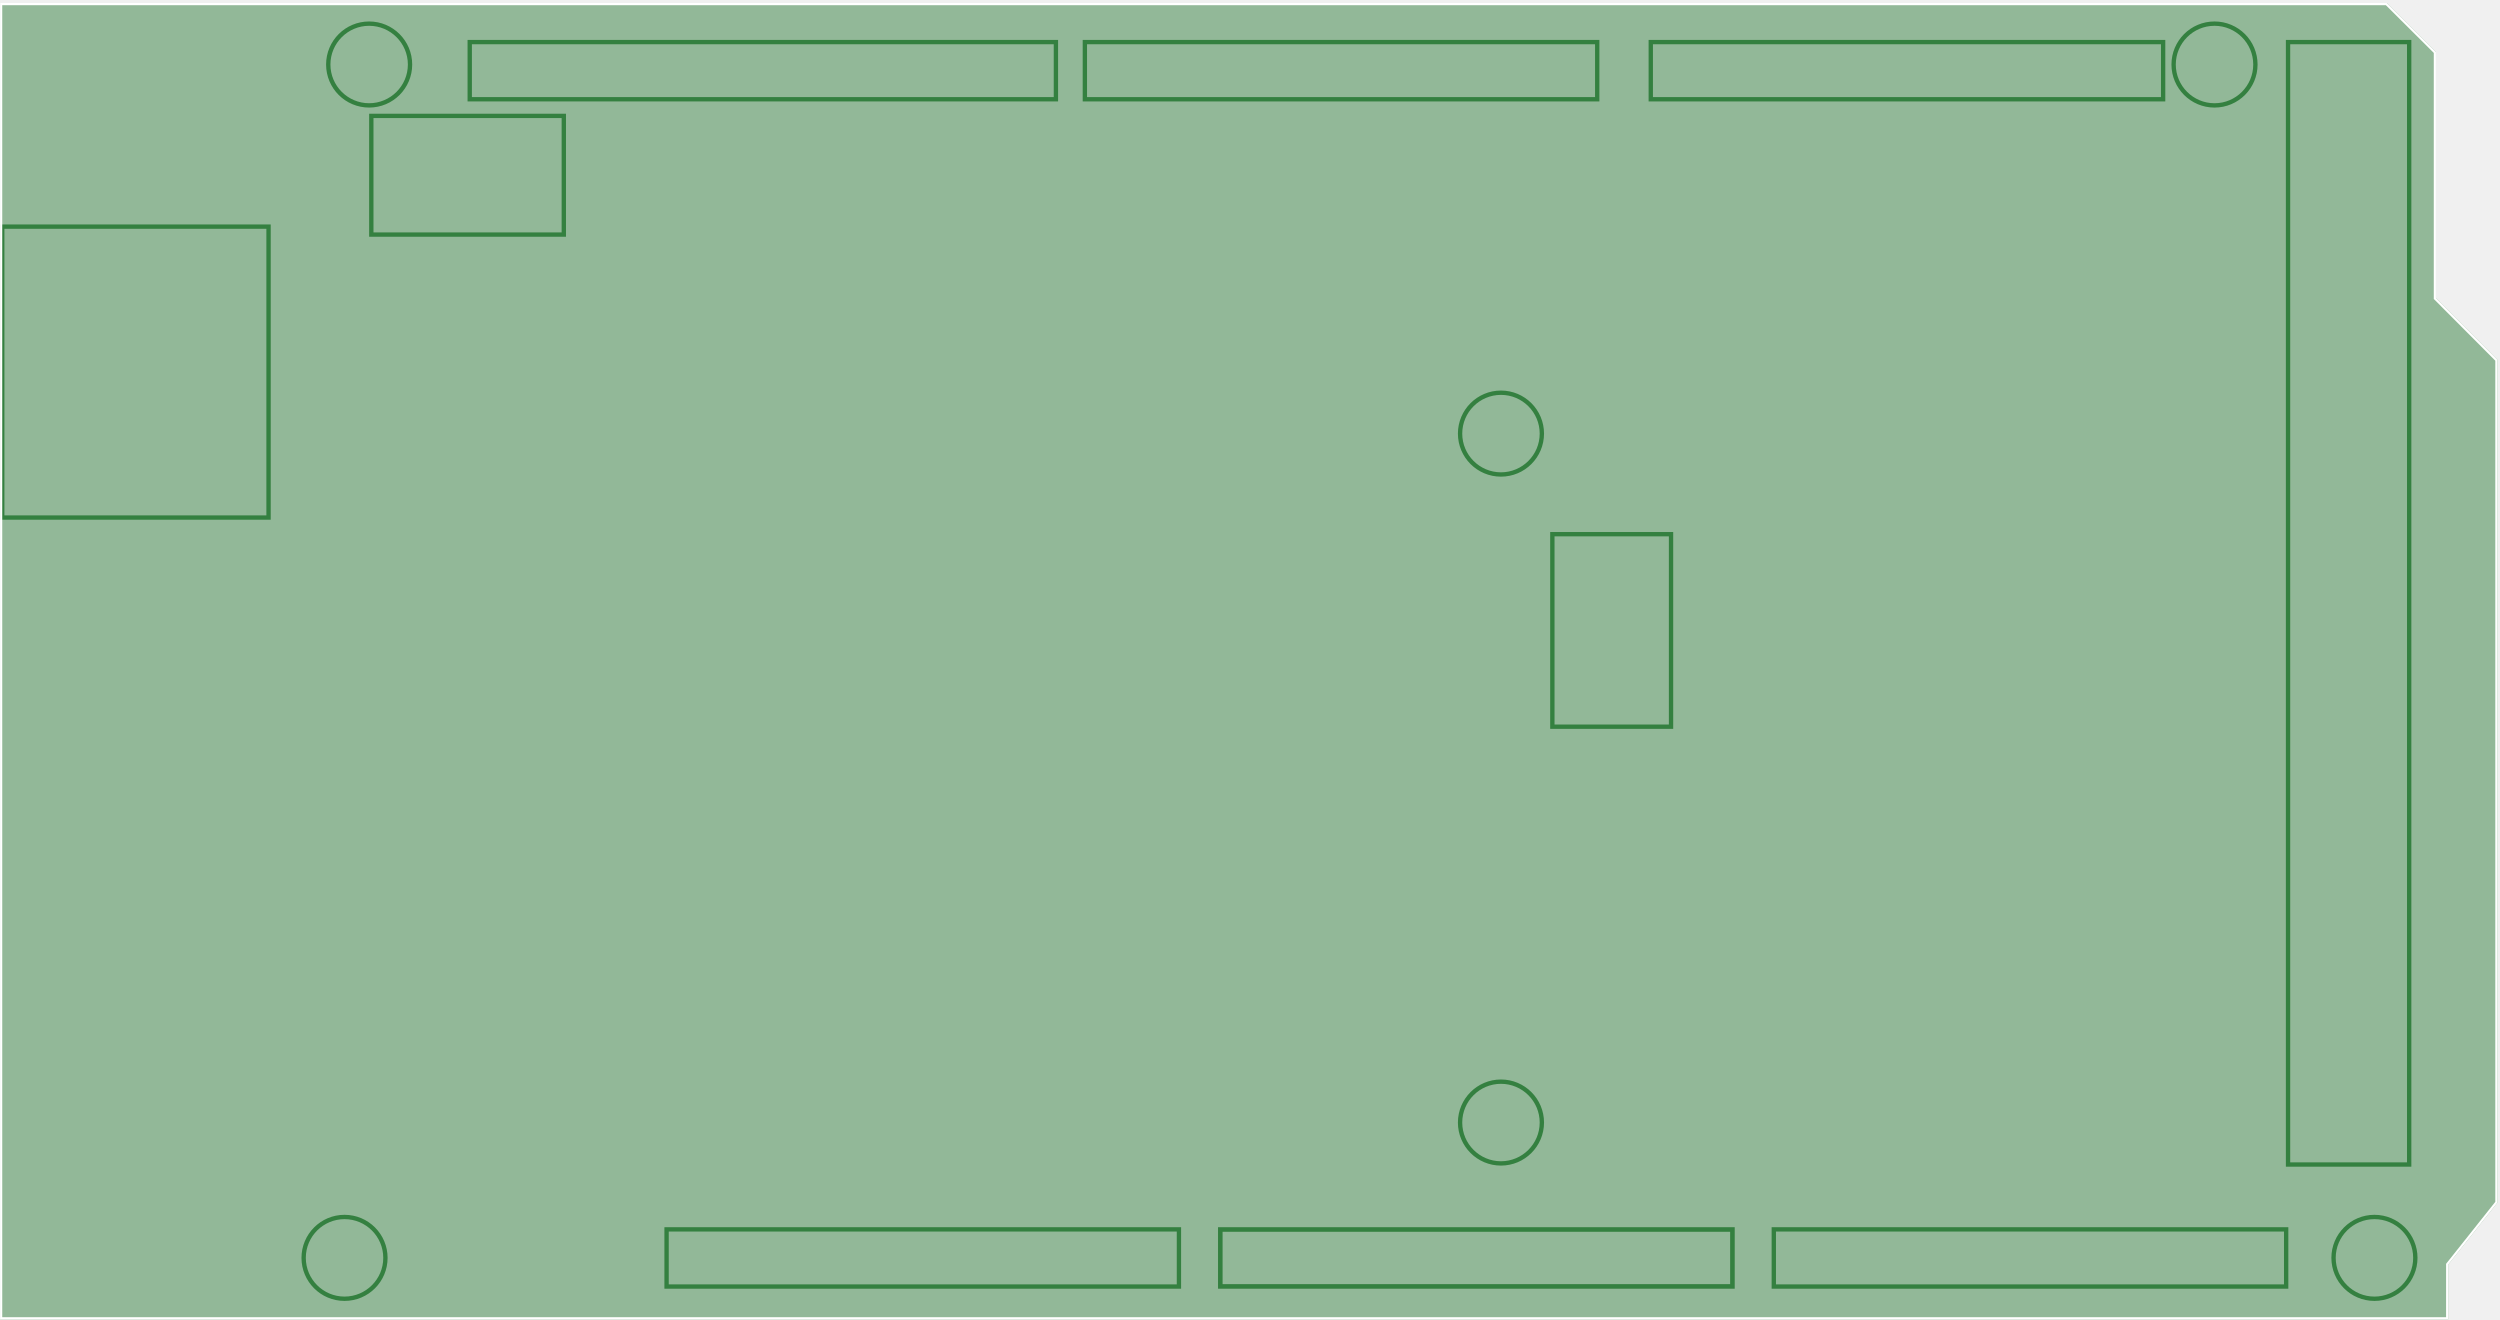
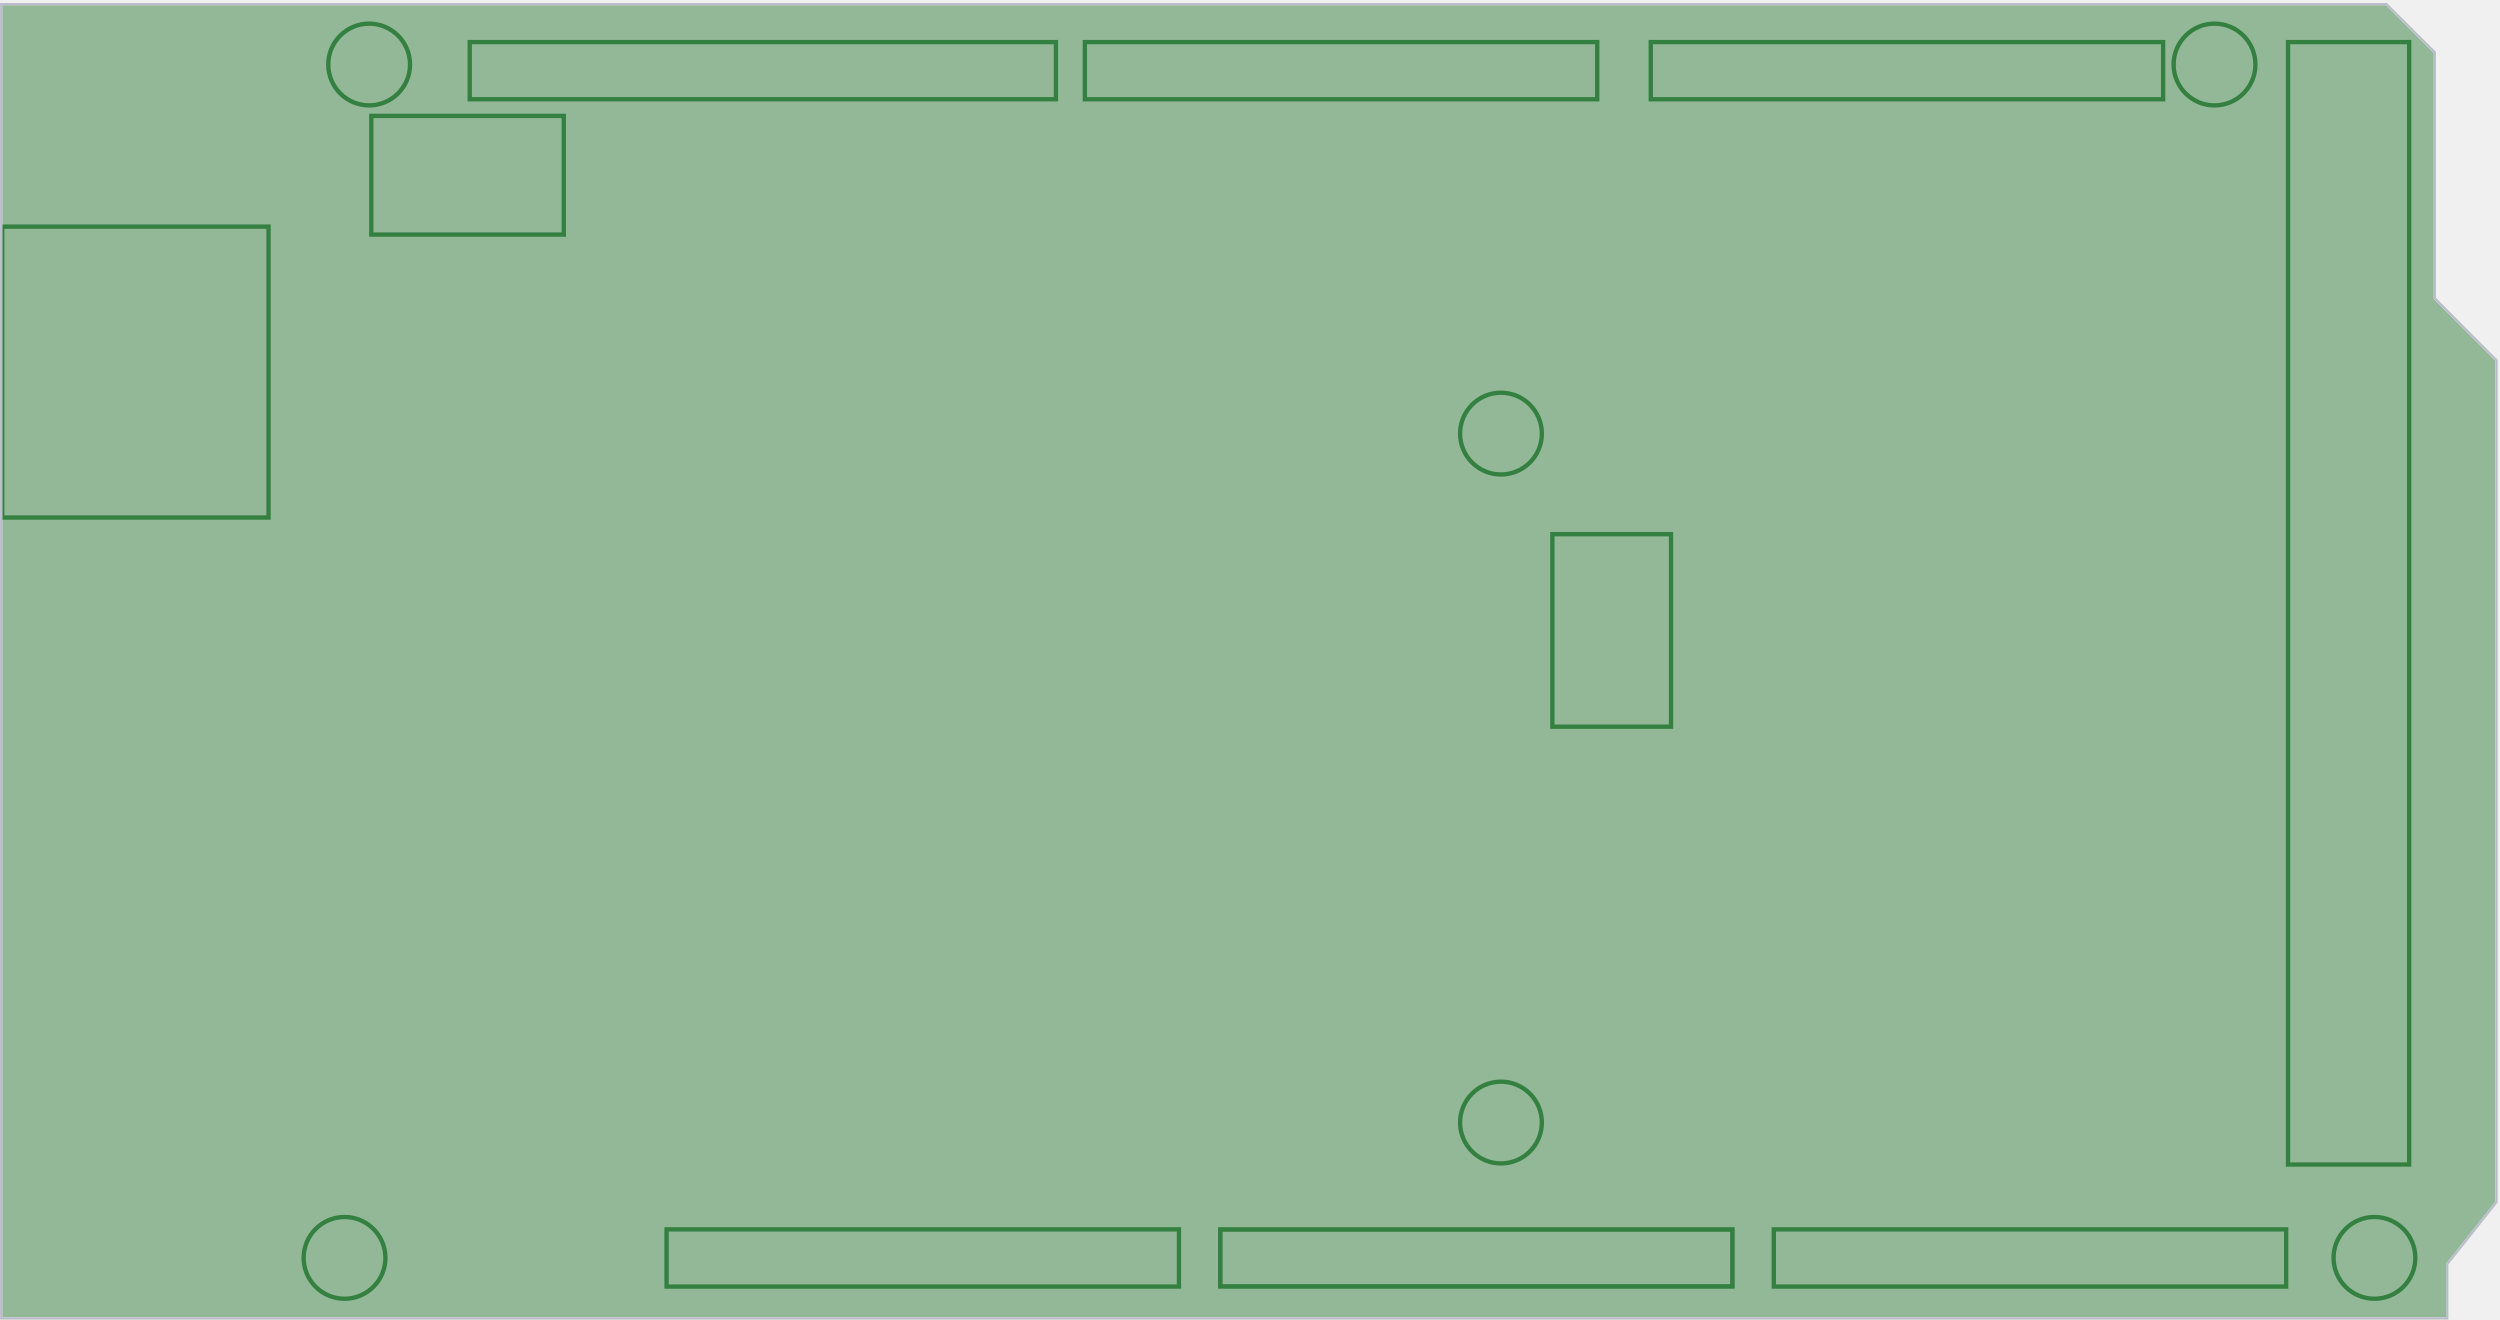
<svg xmlns="http://www.w3.org/2000/svg" version="1.2" baseProfile="tiny" x="0px" y="0px" width="4in" height="2.111in" viewBox="0 -0.347 288 152" xml:space="preserve">
  <defs>
</defs>
  <g id="board">
    <path id="boardoutline" fill="#348040" fill-opacity="0.5" d="M280.63,33.992V5.646L274.961,0H0v151.653h282.047v-6.316  l5.67-7.137V41.102L280.63,33.992z" />
    <g id="hole_11_">
      <path fill="#348040" d="M42.52,2.626c2.46,0,4.461,2.001,4.461,4.46s-2.001,4.46-4.461,4.46c-2.459,0-4.46-2.001-4.46-4.46   S40.06,2.626,42.52,2.626 M42.52,2.126c-2.739,0-4.96,2.221-4.96,4.96c0,2.74,2.221,4.96,4.96,4.96c2.74,0,4.961-2.221,4.961-4.96   C47.48,4.347,45.259,2.126,42.52,2.126L42.52,2.126z" />
    </g>
    <g id="hole_10_">
      <path fill="#348040" d="M39.685,140.106c2.46,0,4.461,2.001,4.461,4.461c0,2.459-2.001,4.46-4.461,4.46   c-2.459,0-4.46-2.001-4.46-4.46C35.224,142.107,37.225,140.106,39.685,140.106 M39.685,139.606c-2.739,0-4.96,2.222-4.96,4.961   s2.221,4.96,4.96,4.96c2.74,0,4.961-2.221,4.961-4.96S42.424,139.606,39.685,139.606L39.685,139.606z" />
    </g>
    <g id="hole_9_">
      <path fill="#348040" d="M172.913,124.516c2.46,0,4.461,2.001,4.461,4.461c0,2.459-2.001,4.46-4.461,4.46s-4.461-2.001-4.461-4.46   C168.452,126.517,170.453,124.516,172.913,124.516 M172.913,124.016c-2.739,0-4.961,2.222-4.961,4.961s2.222,4.96,4.961,4.96   s4.961-2.221,4.961-4.96S175.652,124.016,172.913,124.016L172.913,124.016z" />
    </g>
    <g id="hole_8_">
      <path fill="#348040" d="M172.913,45.146c2.46,0,4.461,2.001,4.461,4.461c0,2.459-2.001,4.46-4.461,4.46s-4.461-2.001-4.461-4.46   C168.452,47.146,170.453,45.146,172.913,45.146 M172.913,44.646c-2.739,0-4.961,2.222-4.961,4.961s2.222,4.96,4.961,4.96   s4.961-2.221,4.961-4.96S175.652,44.646,172.913,44.646L172.913,44.646z" />
    </g>
    <g id="hole_7_">
      <path fill="#348040" d="M255.118,2.626c2.46,0,4.461,2.001,4.461,4.461c0,2.459-2.001,4.46-4.461,4.46s-4.461-2.001-4.461-4.46   C250.657,4.627,252.658,2.626,255.118,2.626 M255.118,2.126c-2.739,0-4.961,2.222-4.961,4.961s2.222,4.96,4.961,4.96   s4.961-2.221,4.961-4.96S257.857,2.126,255.118,2.126L255.118,2.126z" />
    </g>
    <g id="hole_6_">
      <path fill="#348040" d="M273.543,140.106c2.46,0,4.461,2.001,4.461,4.461c0,2.459-2.001,4.46-4.461,4.46s-4.461-2.001-4.461-4.46   C269.082,142.107,271.083,140.106,273.543,140.106 M273.543,139.606c-2.739,0-4.961,2.222-4.961,4.961s2.222,4.96,4.961,4.96   s4.961-2.221,4.961-4.96S276.282,139.606,273.543,139.606L273.543,139.606z" />
    </g>
    <g id="ICSP1_1_">
      <path fill="#348040" d="M192.256,61.445v21.677h-13.173V61.445H192.256 M192.756,60.945h-14.173v22.677h14.173V60.945   L192.756,60.945z" />
    </g>
    <g id="ICSP2_1_">
      <path fill="#348040" d="M64.696,13.255v13.173H43.02V13.255H64.696 M65.196,12.755H42.52v14.173h22.677V12.755L65.196,12.755z" />
    </g>
    <g id="Header_13_">
      <path fill="#348040" d="M121.39,4.752v6.086H54.358V4.752H121.39 M121.89,4.252H53.858v7.086h68.032V4.252L121.89,4.252z" />
    </g>
    <g id="Header_12_">
      <path fill="#348040" d="M248.948,4.752v6.087h-58.527V4.752H248.948 M249.448,4.252h-59.527v7.087h59.527V4.252L249.448,4.252z" />
    </g>
    <g id="Header_11_">
      <path fill="#348040" d="M183.752,4.752v6.087h-58.527V4.752H183.752 M184.252,4.252h-59.527v7.087h59.527V4.252L184.252,4.252z" />
    </g>
    <g id="Header_10_">
      <path fill="#348040" d="M263.122,141.534v6.087h-58.527v-6.087H263.122 M263.622,141.034h-59.527v7.087h59.527V141.034   L263.622,141.034z" />
    </g>
    <g id="Header_9_">
      <path fill="#348040" d="M199.315,141.562v6.032h-58.473v-6.032H199.315 M199.843,141.034h-59.527v7.087h59.527V141.034   L199.843,141.034z" />
    </g>
    <g id="Header_8_">
      <path fill="#348040" d="M135.563,141.534v6.087H77.036v-6.087H135.563 M136.063,141.034H76.536v7.087h59.527V141.034   L136.063,141.034z" />
    </g>
    <g id="Header_7_">
      <path fill="#348040" d="M277.295,4.752v128.812h-13.457V4.752H277.295 M277.795,4.252h-14.457v129.812h14.457V4.252L277.795,4.252z   " />
    </g>
    <g id="usbconnector_1_">
      <path fill="#348040" d="M30.681,26.012v33.016H0.5V26.012H30.681 M31.181,25.512H0v34.016h31.181V25.512L31.181,25.512z" />
    </g>
  </g>
  <g id="silkscreen">
    <path id="outline_2_" fill="#FFFFFF" d="M274.857,0.25l5.522,5.5v28.242v0.104l0.073,0.073l7.014,7.037v96.908l-5.615,7.068  l-0.055,0.068v0.087v6.066H0.25V0.25H274.857 M274.961,0H0v151.653h282.047v-6.316l5.67-7.137V41.102l-7.087-7.11V5.646L274.961,0  L274.961,0z" />
  </g>
+   <g id="silkscreen0">
+     <path id="outline_2_" fill="#bbbbcc" d="M274.857,0.25l5.522,5.5v28.242v0.104l0.073,0.073l7.014,7.037v96.908l-5.615,7.068  l-0.055,0.068v0.087v6.066H0.25V0.25H274.857 M274.961,0H0v151.653h282.047v-6.316l5.67-7.137V41.102l-7.087-7.11V5.646L274.961,0  L274.961,0z" />
+   </g>
</svg>
